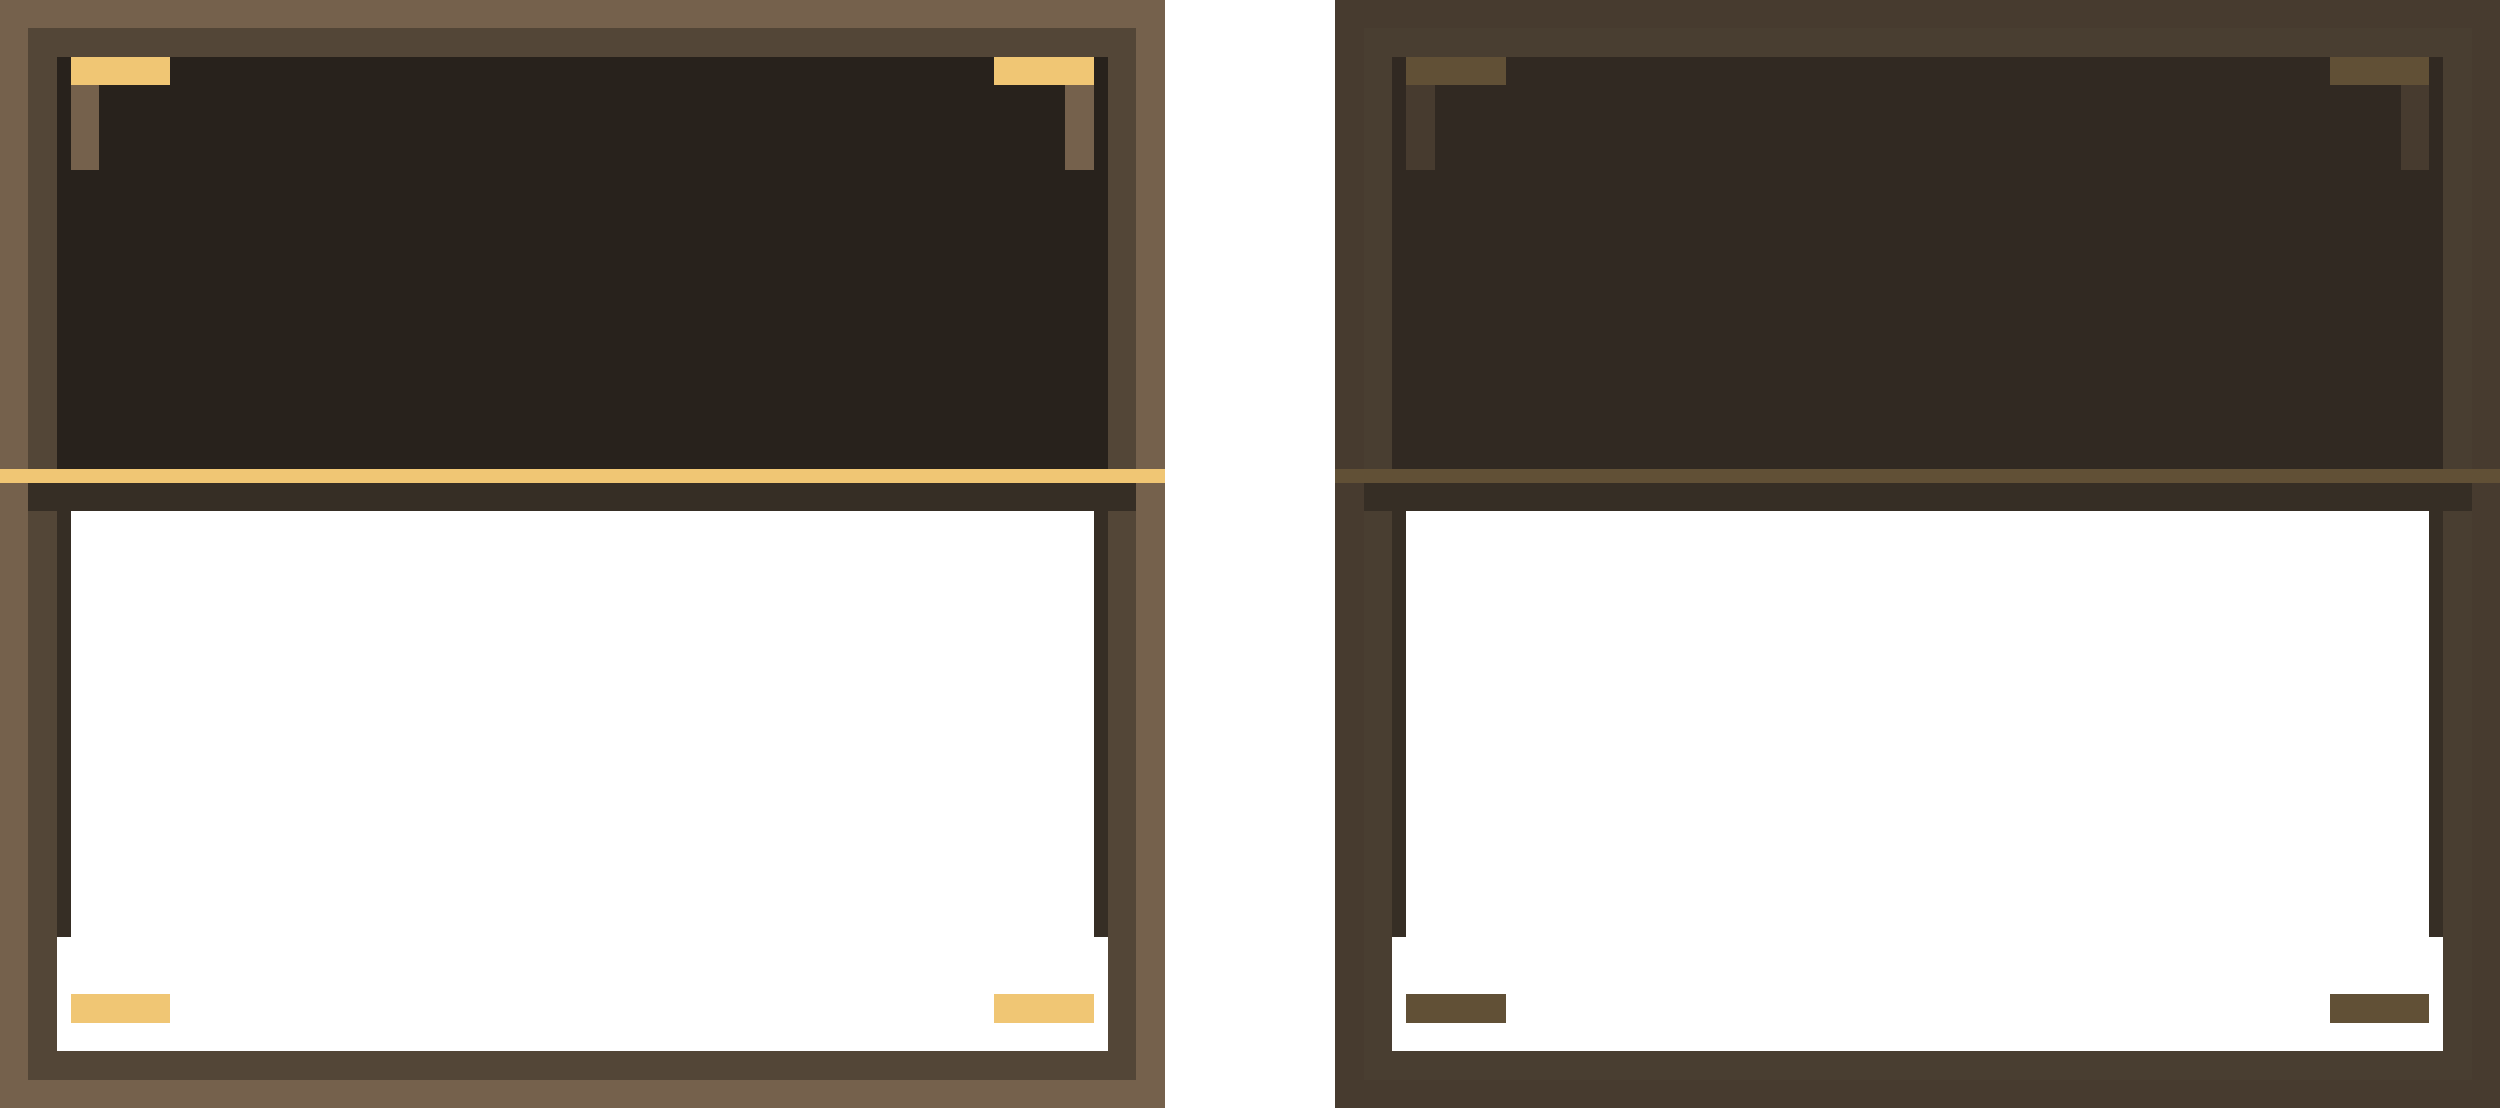
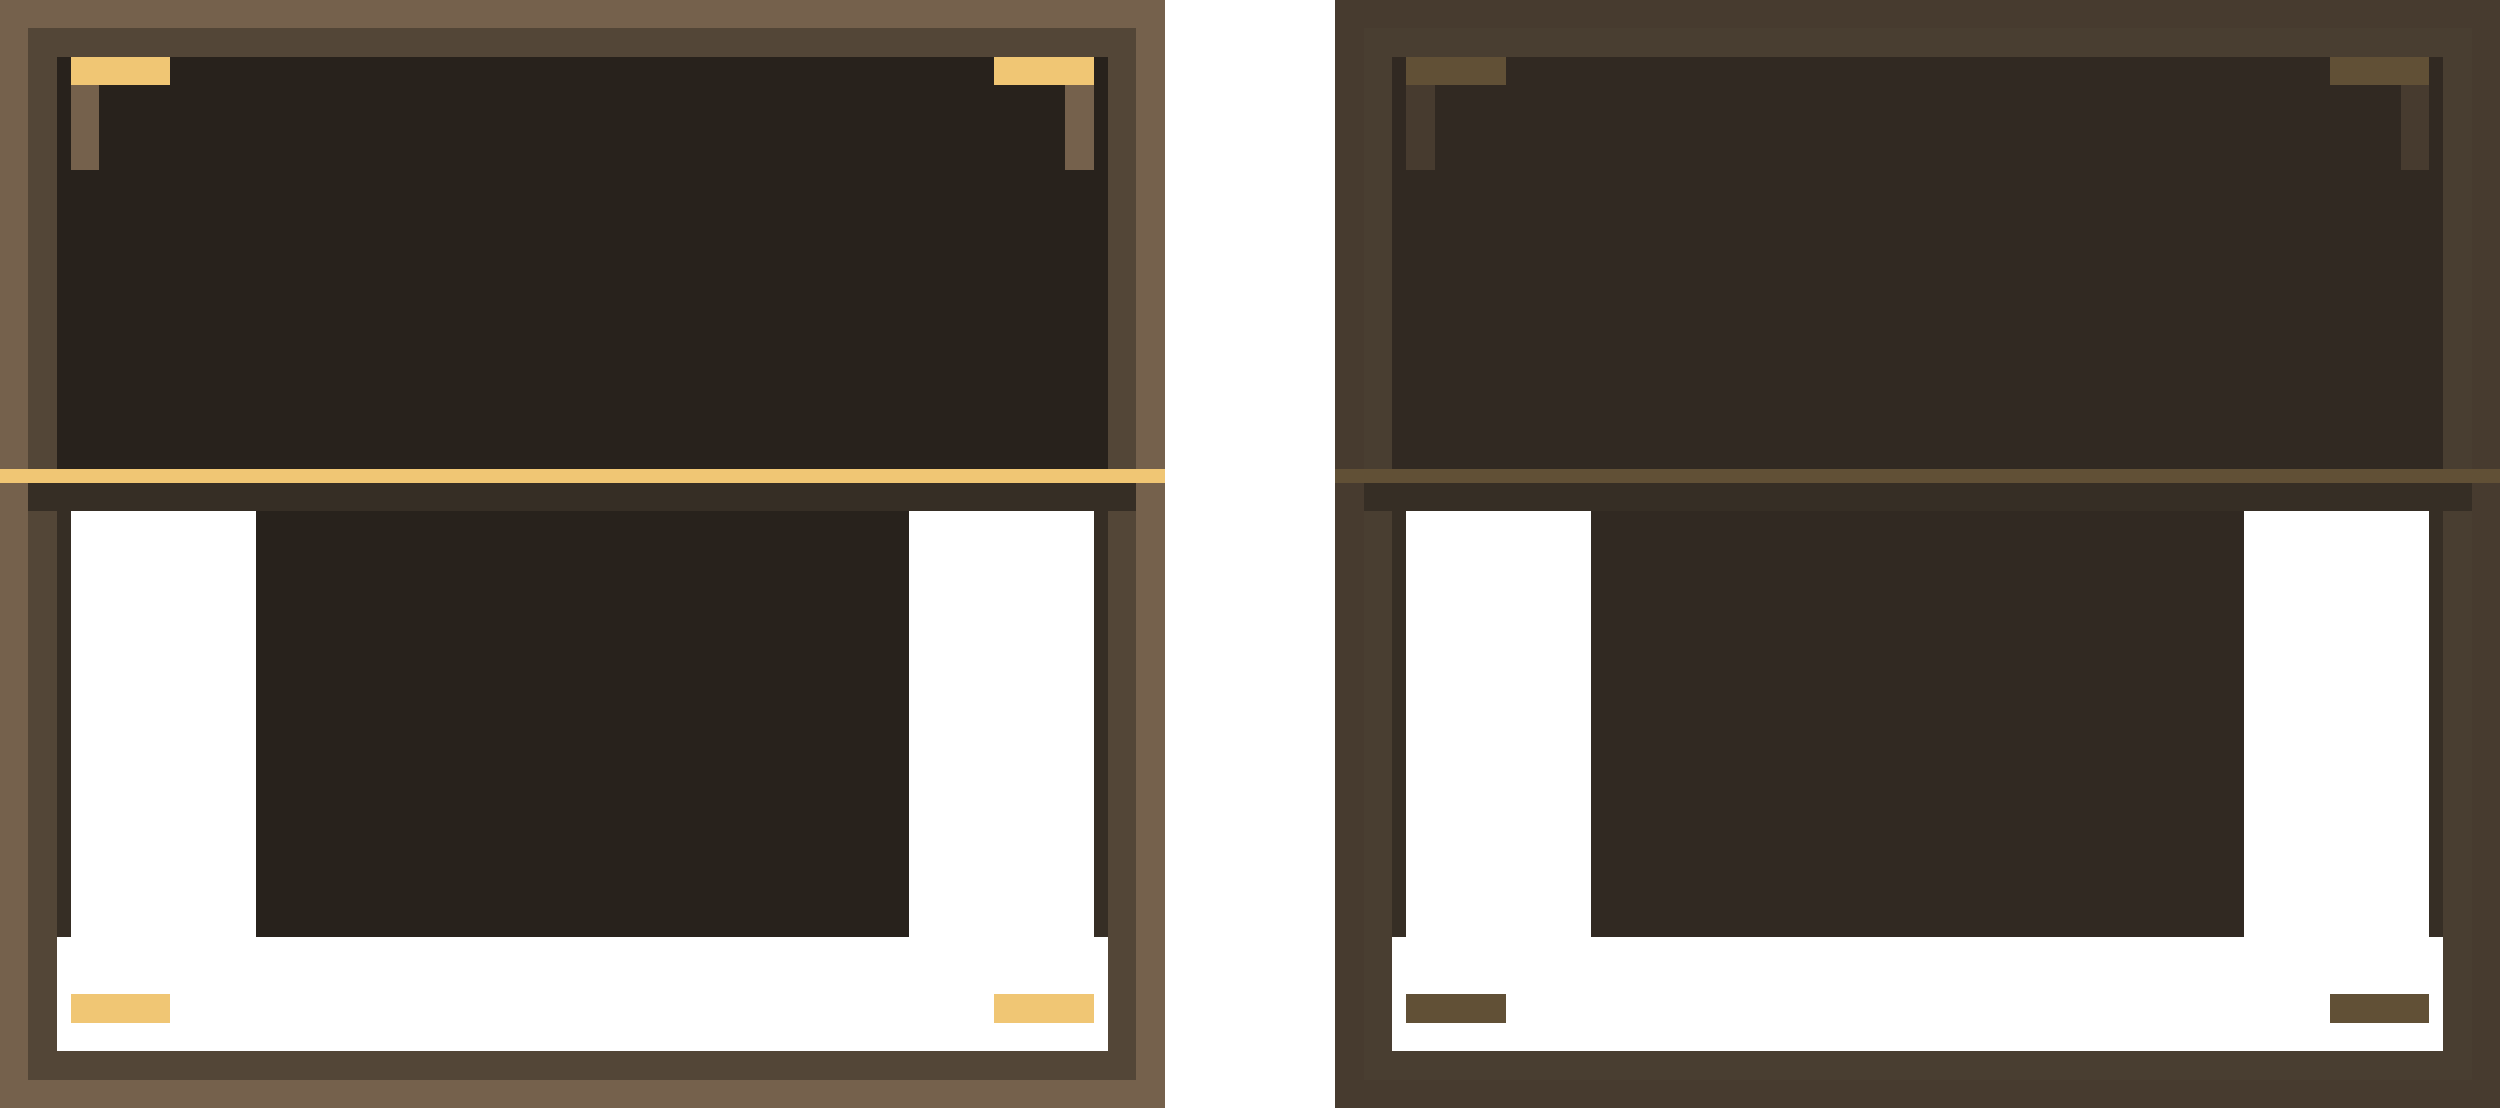
<svg xmlns="http://www.w3.org/2000/svg" width="176" height="78" viewBox="0 0 176 78" shape-rendering="crispEdges">
  <g id="decoration-topleft" transform="translate(0,0)">
    <rect x="0" y="0" width="18" height="36" fill="#28221C" />
    <rect x="0" y="0" width="18" height="36" fill="#28221C" />
    <rect x="0" y="0" width="18" height="2" fill="#75614C" />
    <rect x="0" y="0" width="2" height="36" fill="#75614C" />
    <rect x="2" y="2" width="16" height="2" fill="#534637" />
    <rect x="2" y="4" width="2" height="32" fill="#534637" />
    <rect x="5" y="4" width="7" height="2" fill="#F0C674" />
    <rect x="5" y="6" width="2" height="6" fill="#75614C" />
    <rect x="0" y="33" width="18" height="1" fill="#F0C674" />
    <rect x="2" y="34" width="16" height="2" fill="#362E25" />
  </g>
  <g id="decoration-top" transform="translate(18,0)">
    <rect x="0" y="0" width="46" height="36" fill="#28221C" />
    <rect x="0" y="0" width="46" height="36" fill="#28221C" />
    <rect x="0" y="0" width="46" height="2" fill="#75614C" />
    <rect x="0" y="2" width="46" height="2" fill="#534637" />
    <rect x="0" y="33" width="46" height="1" fill="#F0C674" />
    <rect x="0" y="34" width="46" height="2" fill="#362E25" />
  </g>
  <g id="decoration-topright" transform="translate(64,0)">
    <rect x="0" y="0" width="18" height="36" fill="#28221C" />
    <rect x="0" y="0" width="18" height="36" fill="#28221C" />
    <rect x="0" y="0" width="18" height="2" fill="#75614C" />
    <rect x="16" y="0" width="2" height="36" fill="#75614C" />
    <rect x="0" y="2" width="16" height="2" fill="#534637" />
    <rect x="14" y="4" width="2" height="32" fill="#534637" />
    <rect x="6" y="4" width="7" height="2" fill="#F0C674" />
    <rect x="11" y="6" width="2" height="6" fill="#75614C" />
    <rect x="0" y="33" width="18" height="1" fill="#F0C674" />
    <rect x="0" y="34" width="16" height="2" fill="#362E25" />
  </g>
  <g id="decoration-left" transform="translate(0,36)">
    <rect x="0" y="0" width="18" height="30" fill="#000000" fill-opacity="0.001" />
    <rect x="0" y="0" width="2" height="30" fill="#75614C" />
    <rect x="2" y="0" width="2" height="30" fill="#534637" />
    <rect x="4" y="0" width="1" height="30" fill="#362E25" />
  </g>
  <g id="decoration-center" transform="translate(18,36)">
    <rect x="0" y="0" width="46" height="30" fill="#000000" fill-opacity="0.001" />
  </g>
  <g id="decoration-right" transform="translate(64,36)">
    <rect x="0" y="0" width="18" height="30" fill="#000000" fill-opacity="0.001" />
    <rect x="16" y="0" width="2" height="30" fill="#75614C" />
    <rect x="14" y="0" width="2" height="30" fill="#534637" />
    <rect x="13" y="0" width="1" height="30" fill="#362E25" />
  </g>
  <g id="decoration-bottomleft" transform="translate(0,66)">
    <rect x="0" y="0" width="18" height="12" fill="#000000" fill-opacity="0.001" />
    <rect x="0" y="0" width="2" height="12" fill="#75614C" />
    <rect x="2" y="0" width="2" height="12" fill="#534637" />
    <rect x="0" y="10" width="18" height="2" fill="#75614C" />
    <rect x="2" y="8" width="16" height="2" fill="#534637" />
    <rect x="5" y="4" width="7" height="2" fill="#F0C674" />
  </g>
  <g id="decoration-bottom" transform="translate(18,66)">
    <rect x="0" y="0" width="46" height="12" fill="#000000" fill-opacity="0.001" />
    <rect x="0" y="10" width="46" height="2" fill="#75614C" />
    <rect x="0" y="8" width="46" height="2" fill="#534637" />
  </g>
  <g id="decoration-bottomright" transform="translate(64,66)">
    <rect x="0" y="0" width="18" height="12" fill="#000000" fill-opacity="0.001" />
    <rect x="16" y="0" width="2" height="12" fill="#75614C" />
    <rect x="14" y="0" width="2" height="12" fill="#534637" />
    <rect x="0" y="10" width="18" height="2" fill="#75614C" />
    <rect x="0" y="8" width="16" height="2" fill="#534637" />
    <rect x="6" y="4" width="7" height="2" fill="#F0C674" />
  </g>
  <g id="decoration-inactive-topleft" transform="translate(94,0)">
    <rect x="0" y="0" width="18" height="36" fill="#312922" />
    <rect x="0" y="0" width="18" height="36" fill="#312922" />
    <rect x="0" y="0" width="18" height="2" fill="#473B2F" />
    <rect x="0" y="0" width="2" height="36" fill="#473B2F" />
    <rect x="2" y="2" width="16" height="2" fill="#493E31" />
    <rect x="2" y="4" width="2" height="32" fill="#493E31" />
    <rect x="5" y="4" width="7" height="2" fill="#615036" />
    <rect x="5" y="6" width="2" height="6" fill="#473B2F" />
    <rect x="0" y="33" width="18" height="1" fill="#615036" />
    <rect x="2" y="34" width="16" height="2" fill="#362E25" />
  </g>
  <g id="decoration-inactive-top" transform="translate(112,0)">
    <rect x="0" y="0" width="46" height="36" fill="#312922" />
    <rect x="0" y="0" width="46" height="36" fill="#312922" />
    <rect x="0" y="0" width="46" height="2" fill="#473B2F" />
    <rect x="0" y="2" width="46" height="2" fill="#493E31" />
    <rect x="0" y="33" width="46" height="1" fill="#615036" />
    <rect x="0" y="34" width="46" height="2" fill="#362E25" />
  </g>
  <g id="decoration-inactive-topright" transform="translate(158,0)">
    <rect x="0" y="0" width="18" height="36" fill="#312922" />
    <rect x="0" y="0" width="18" height="36" fill="#312922" />
    <rect x="0" y="0" width="18" height="2" fill="#473B2F" />
    <rect x="16" y="0" width="2" height="36" fill="#473B2F" />
    <rect x="0" y="2" width="16" height="2" fill="#493E31" />
    <rect x="14" y="4" width="2" height="32" fill="#493E31" />
    <rect x="6" y="4" width="7" height="2" fill="#615036" />
    <rect x="11" y="6" width="2" height="6" fill="#473B2F" />
    <rect x="0" y="33" width="18" height="1" fill="#615036" />
    <rect x="0" y="34" width="16" height="2" fill="#362E25" />
  </g>
  <g id="decoration-inactive-left" transform="translate(94,36)">
    <rect x="0" y="0" width="18" height="30" fill="#000000" fill-opacity="0.001" />
    <rect x="0" y="0" width="2" height="30" fill="#473B2F" />
    <rect x="2" y="0" width="2" height="30" fill="#493E31" />
    <rect x="4" y="0" width="1" height="30" fill="#362E25" />
  </g>
  <g id="decoration-inactive-center" transform="translate(112,36)">
    <rect x="0" y="0" width="46" height="30" fill="#000000" fill-opacity="0.001" />
  </g>
  <g id="decoration-inactive-right" transform="translate(158,36)">
    <rect x="0" y="0" width="18" height="30" fill="#000000" fill-opacity="0.001" />
    <rect x="16" y="0" width="2" height="30" fill="#473B2F" />
    <rect x="14" y="0" width="2" height="30" fill="#493E31" />
    <rect x="13" y="0" width="1" height="30" fill="#362E25" />
  </g>
  <g id="decoration-inactive-bottomleft" transform="translate(94,66)">
    <rect x="0" y="0" width="18" height="12" fill="#000000" fill-opacity="0.001" />
    <rect x="0" y="0" width="2" height="12" fill="#473B2F" />
    <rect x="2" y="0" width="2" height="12" fill="#493E31" />
    <rect x="0" y="10" width="18" height="2" fill="#473B2F" />
    <rect x="2" y="8" width="16" height="2" fill="#493E31" />
    <rect x="5" y="4" width="7" height="2" fill="#615036" />
  </g>
  <g id="decoration-inactive-bottom" transform="translate(112,66)">
    <rect x="0" y="0" width="46" height="12" fill="#000000" fill-opacity="0.001" />
    <rect x="0" y="10" width="46" height="2" fill="#473B2F" />
    <rect x="0" y="8" width="46" height="2" fill="#493E31" />
  </g>
  <g id="decoration-inactive-bottomright" transform="translate(158,66)">
    <rect x="0" y="0" width="18" height="12" fill="#000000" fill-opacity="0.001" />
    <rect x="16" y="0" width="2" height="12" fill="#473B2F" />
    <rect x="14" y="0" width="2" height="12" fill="#493E31" />
    <rect x="0" y="10" width="18" height="2" fill="#473B2F" />
    <rect x="0" y="8" width="16" height="2" fill="#493E31" />
    <rect x="6" y="4" width="7" height="2" fill="#615036" />
  </g>
+   <g id="decoration-maximized-center" transform="translate(18,36)">
+     <rect x="0" y="0" width="46" height="30" fill="#28221C" />
+   </g>
+   <g id="decoration-maximized-inactive-center" transform="translate(112,36)">
+     <rect x="0" y="0" width="46" height="30" fill="#312922" />
+   </g>
</svg>
